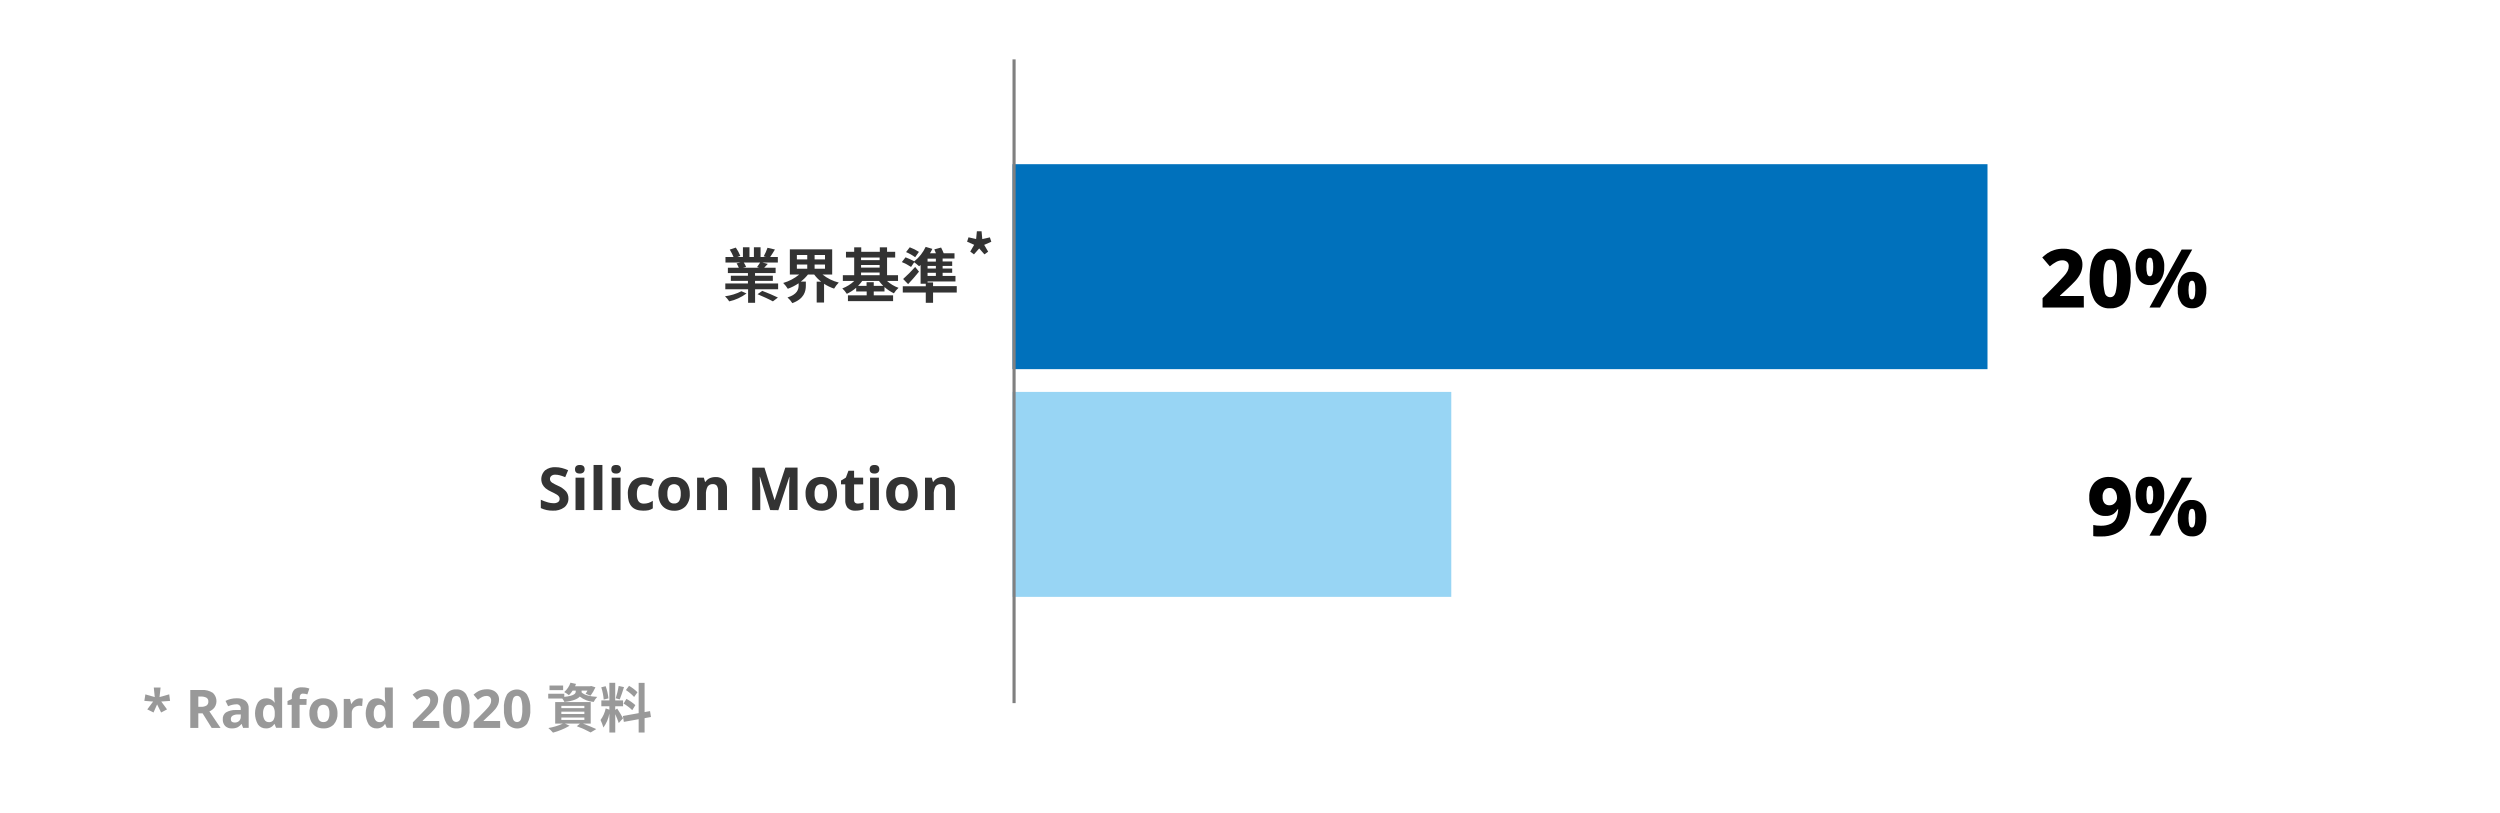
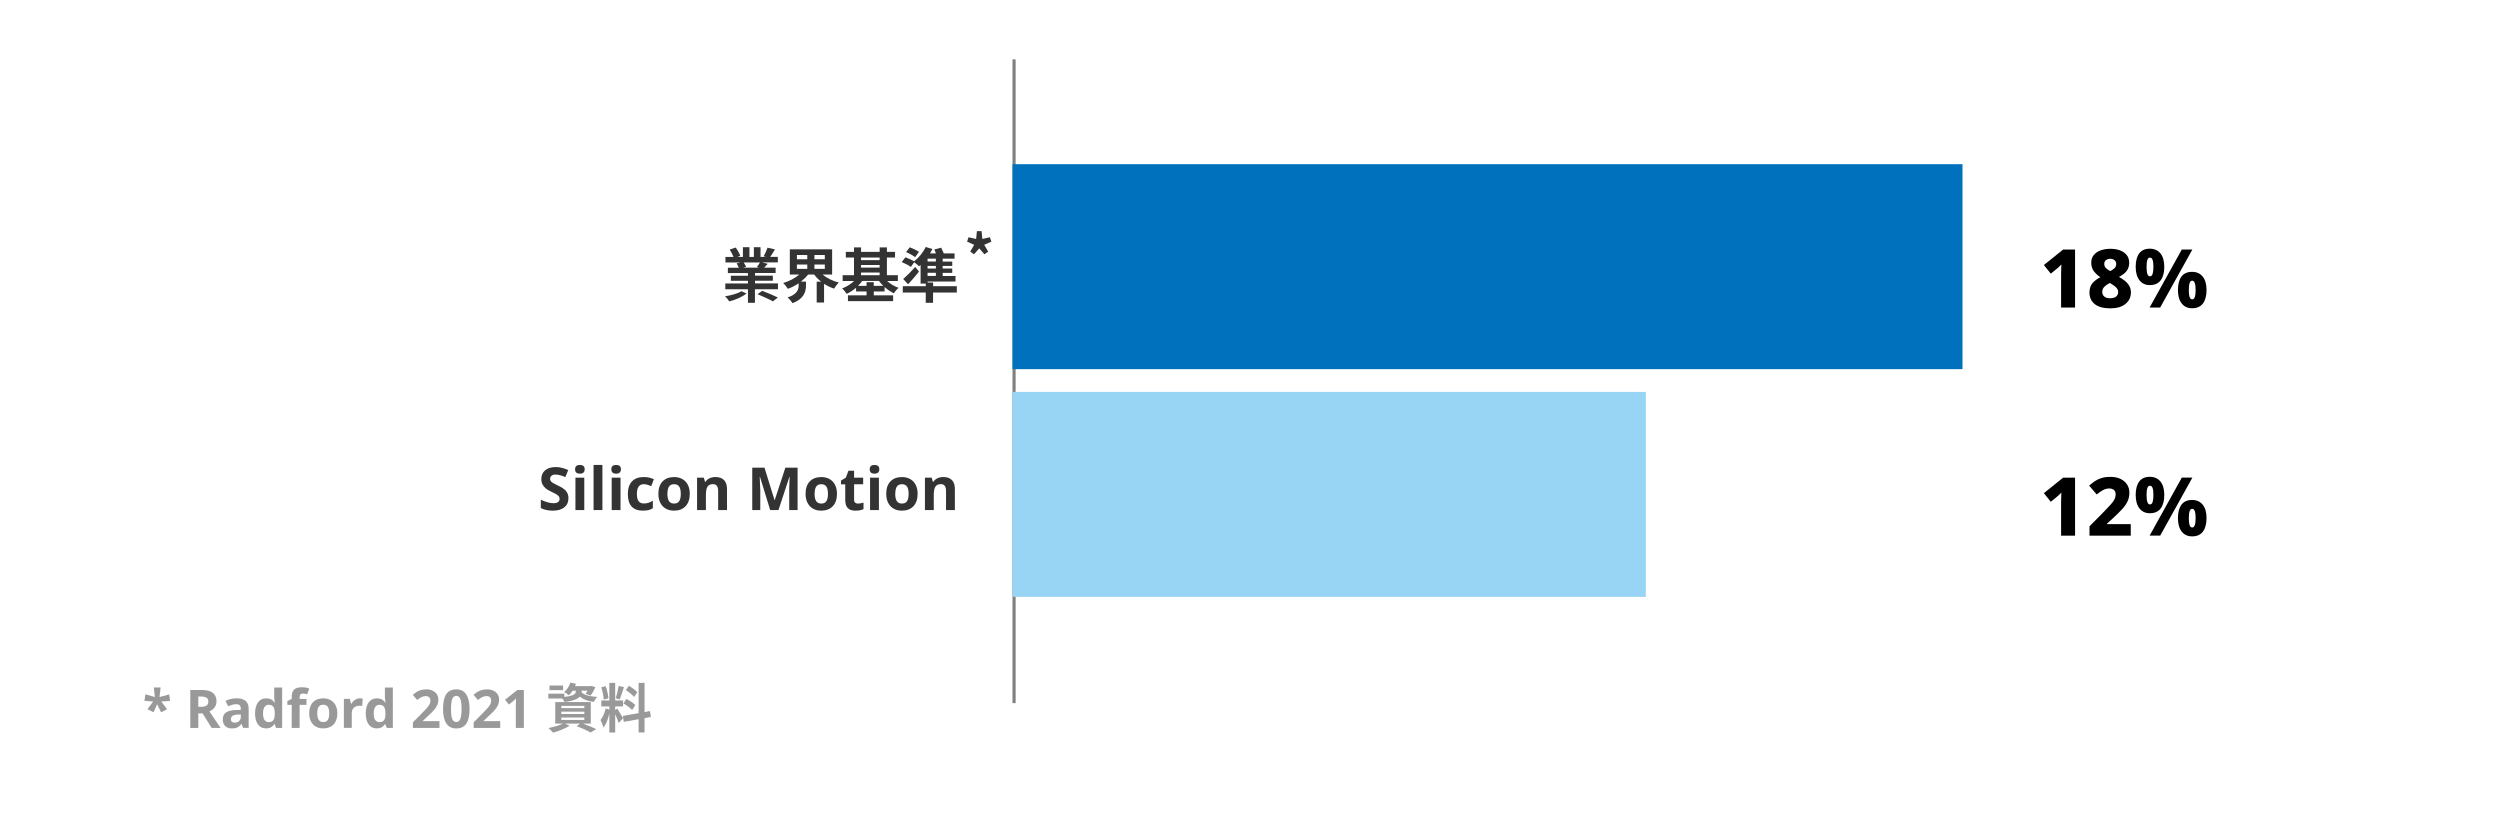
<svg xmlns="http://www.w3.org/2000/svg" viewBox="0 0 800 260">
  <defs>
-     <style>.a{fill:#0071bc;}.b{fill:#98d5f4;}.c{fill:none;stroke:gray;stroke-miterlimit:10;}.d{fill:#333;}.e{fill:#999;}</style>
+     <style>.cls-1{fill:#0071bc;}.cls-2{fill:#999;}.cls-3{fill:#98d5f4;}.cls-4{fill:#333;}.cls-5{fill:none;stroke:gray;stroke-miterlimit:10;}</style>
  </defs>
-   <rect class="a" x="324.01" y="52.54" width="311.99" height="65.59" />
-   <rect class="b" x="324.01" y="125.41" width="140.4" height="65.59" />
-   <line class="c" x1="324.5" y1="225" x2="324.5" y2="19" />
-   <path d="M666.83,98.41H653.62v-3l4.6-4.65c.94-1,1.68-1.77,2.24-2.4a7.61,7.61,0,0,0,1.18-1.65A3.43,3.43,0,0,0,662,85.2a1.73,1.73,0,0,0-.58-1.44,2.37,2.37,0,0,0-1.47-.46,4.15,4.15,0,0,0-1.94.5,11.77,11.77,0,0,0-2.07,1.43l-2.42-2.84A17.73,17.73,0,0,1,655.23,81a8,8,0,0,1,2.15-1,9.55,9.55,0,0,1,3-.41,7.33,7.33,0,0,1,3.23.67A5.09,5.09,0,0,1,665.66,82a4.74,4.74,0,0,1,.72,2.59,6.7,6.7,0,0,1-.59,2.83A10.06,10.06,0,0,1,664,90c-.78.83-1.74,1.76-2.86,2.8l-1.93,1.77v.16h7.6Z" />
-   <path d="M681.83,89.13a17.84,17.84,0,0,1-.64,5.12,6.39,6.39,0,0,1-2.08,3.28,6.05,6.05,0,0,1-3.86,1.14,5.47,5.47,0,0,1-5-2.52,13.33,13.33,0,0,1-1.57-7,18,18,0,0,1,.64-5.14,6.38,6.38,0,0,1,2.08-3.29,6.05,6.05,0,0,1,3.86-1.14,5.47,5.47,0,0,1,5,2.52A13.19,13.19,0,0,1,681.83,89.13Zm-8.76,0a16.6,16.6,0,0,0,.45,4.48,1.77,1.77,0,0,0,1.73,1.5c.85,0,1.42-.5,1.73-1.5a16.6,16.6,0,0,0,.45-4.48,16.89,16.89,0,0,0-.45-4.49c-.31-1-.88-1.52-1.73-1.52s-1.43.51-1.73,1.52A16.89,16.89,0,0,0,673.07,89.13Z" />
-   <path d="M687.94,79.58a4.1,4.1,0,0,1,3.4,1.53,6.62,6.62,0,0,1,1.22,4.27,7.15,7.15,0,0,1-1.14,4.31,4,4,0,0,1-3.48,1.54,4,4,0,0,1-3.33-1.54,6.88,6.88,0,0,1-1.2-4.31,7.13,7.13,0,0,1,1.12-4.27A4,4,0,0,1,687.94,79.58Zm0,2.87c-.4,0-.68.25-.85.75a7.71,7.71,0,0,0-.24,2.21,8,8,0,0,0,.24,2.23c.17.53.45.79.85.79s.68-.26.84-.79a7.55,7.55,0,0,0,.25-2.23,7.31,7.31,0,0,0-.25-2.21Q688.59,82.45,688,82.45Zm13.57-2.6-10.3,18.56h-3.38l10.3-18.56Zm-.1,7.15a4.1,4.1,0,0,1,3.4,1.52,6.62,6.62,0,0,1,1.22,4.27,7.17,7.17,0,0,1-1.14,4.31,4,4,0,0,1-3.48,1.54,4,4,0,0,1-3.33-1.54,6.9,6.9,0,0,1-1.2-4.31,7.13,7.13,0,0,1,1.12-4.27A3.94,3.94,0,0,1,701.46,87Zm0,2.83c-.4,0-.68.26-.85.78a10.3,10.3,0,0,0,0,4.42c.17.52.45.78.85.78.73,0,1.09-1,1.09-3S702.24,89.83,701.51,89.83Z" />
-   <path d="M681.85,160.88a18.64,18.64,0,0,1-.45,4.17,9.51,9.51,0,0,1-1.54,3.45,7.24,7.24,0,0,1-2.91,2.32,10.84,10.84,0,0,1-4.59.85c-.36,0-.79,0-1.28,0s-.91-.07-1.24-.12V168a11,11,0,0,0,2.29.23,7.26,7.26,0,0,0,3.42-.66,3.7,3.7,0,0,0,1.7-1.86,8.25,8.25,0,0,0,.57-2.76h-.15a5,5,0,0,1-1.38,1.54,4.36,4.36,0,0,1-2.55.62,4.82,4.82,0,0,1-3.77-1.56,6.4,6.4,0,0,1-1.4-4.42,6.48,6.48,0,0,1,1.71-4.77,6.37,6.37,0,0,1,4.71-1.73,6.93,6.93,0,0,1,3.48.89,6.06,6.06,0,0,1,2.47,2.71A10.44,10.44,0,0,1,681.85,160.88Zm-6.76-4.73a2.06,2.06,0,0,0-1.63.7,3.24,3.24,0,0,0-.63,2.21,3,3,0,0,0,.55,1.92,2,2,0,0,0,1.66.71,2.23,2.23,0,0,0,1.74-.75,2.29,2.29,0,0,0,.68-1.57,4.62,4.62,0,0,0-.26-1.52,2.92,2.92,0,0,0-.78-1.22A1.89,1.89,0,0,0,675.09,156.15Z" />
-   <path d="M687.94,152.58a4.1,4.1,0,0,1,3.4,1.53,6.62,6.62,0,0,1,1.22,4.27,7.15,7.15,0,0,1-1.14,4.31,4,4,0,0,1-3.48,1.54,4,4,0,0,1-3.33-1.54,6.88,6.88,0,0,1-1.2-4.31,7.13,7.13,0,0,1,1.12-4.27A4,4,0,0,1,687.94,152.58Zm0,2.87c-.4,0-.68.25-.85.75a7.71,7.71,0,0,0-.24,2.21,8,8,0,0,0,.24,2.23c.17.53.45.79.85.79s.68-.26.84-.79a7.55,7.55,0,0,0,.25-2.23,7.31,7.31,0,0,0-.25-2.21Q688.59,155.45,688,155.45Zm13.57-2.6-10.3,18.56h-3.38l10.3-18.56Zm-.1,7.15a4.1,4.1,0,0,1,3.4,1.52,6.62,6.62,0,0,1,1.22,4.27,7.17,7.17,0,0,1-1.14,4.31,4,4,0,0,1-3.48,1.54,4,4,0,0,1-3.33-1.54,6.9,6.9,0,0,1-1.2-4.31,7.13,7.13,0,0,1,1.12-4.27A3.94,3.94,0,0,1,701.46,160Zm0,2.83c-.4,0-.68.26-.85.78a10.3,10.3,0,0,0,0,4.42c.17.52.45.78.85.78.73,0,1.09-1,1.09-3S702.24,162.83,701.51,162.83Z" />
-   <path class="d" d="M238.88,93.91a14.63,14.63,0,0,1-5.52,2.53A8.8,8.8,0,0,0,232,94.81a16.08,16.08,0,0,0,5.26-1.62ZM249,90.7v1.86h-7.37V96.9h-2.24V92.56H232.1V90.7h7.24v-.83h-5.47V88.23h5.47v-.85h-6.42V85.67h3.5a10.12,10.12,0,0,0-.71-1.39L237,84h-4.85V82.23h2.58a17,17,0,0,0-1.21-2.36l1.94-.64a12.54,12.54,0,0,1,1.44,2.66l-.91.34h1.75v-3.1h2.09v3.1h1.42v-3.1h2.13v3.1h1.69l-.68-.21a17,17,0,0,0,1.21-2.73l2.38.55c-.54.87-1.05,1.72-1.52,2.39h2.45V84h-5l1.79.45c-.42.46-.82.88-1.16,1.22h3.66v1.71h-6.59v.85h5.7v1.64h-5.7v.83ZM238,84a8,8,0,0,1,.76,1.42l-1,.25h5.18l-.68-.21c.3-.44.7-1,1-1.46Zm5.93,9.08c1.54.57,3.78,1.52,5,2.13l-1.6,1.23c-1.1-.63-3.32-1.63-4.92-2.3Z" />
-   <path class="d" d="M263.2,87.85a13.62,13.62,0,0,0,5.21,2.57,9.65,9.65,0,0,0-1.5,1.94,14.61,14.61,0,0,1-3.21-1.54v6h-2.36V90.13h1.43a11.19,11.19,0,0,1-2.23-2.28h-2a12.84,12.84,0,0,1-2.28,2.26h1.61v1.31c0,1.81-.55,4.2-4.33,5.59A7.93,7.93,0,0,0,252,95.19c3.18-1,3.56-2.65,3.56-3.86v-.68a15.67,15.67,0,0,1-3.46,1.76,10.69,10.69,0,0,0-1.48-1.86,14.21,14.21,0,0,0,5.13-2.7h-3V79.78H266.3v8.07ZM255,83h3.32V81.6H255ZM255,86h3.32V84.66H255ZM264,81.6h-3.33V83H264Zm0,3.06h-3.33V86H264Z" />
-   <path class="d" d="M283.84,89.9a11,11,0,0,0,3.7,2.21,7.89,7.89,0,0,0-1.5,1.75,13,13,0,0,1-3-2v1.41H279.6V94.5h6.19v1.86H271.34V94.5h6V93.27h-3.36V92.09a13.37,13.37,0,0,1-3,1.94,8.55,8.55,0,0,0-1.44-1.73,11.38,11.38,0,0,0,3.83-2.4h-3.66V88.06h3.63V82.4h-2.63V80.58h2.63V79.15h2.26v1.43h5.94V79.15h2.32v1.43h2.6V82.4h-2.6v5.66h3.51V89.9Zm-1.2,1.58a11.33,11.33,0,0,1-1.37-1.58h-5.35a11.17,11.17,0,0,1-1.35,1.58h2.73V90.3h2.3v1.18Zm-7.1-9.08v.84h5.94V82.4Zm0,3.23h5.94v-.84h-5.94Zm0,2.43h5.94v-.85h-5.94Z" />
-   <path class="d" d="M306.16,93.61h-7.58V96.9h-2.33V93.61h-7.36v-2h7.36v-.82h-1.66v-6l-.47.42a17.45,17.45,0,0,0-1.58-1.29l-1,1.5a16.1,16.1,0,0,0-2.95-1.56l1.18-1.52a20.51,20.51,0,0,1,2.79,1.29A12.68,12.68,0,0,0,296.21,79l2.14.64a11.49,11.49,0,0,1-.76,1.41h1.91c-.16-.44-.35-.89-.52-1.25l2.17-.59c.28.57.62,1.27.83,1.84h3.46v1.69h-3.8v.93h3.06V85.1h-3.06v.83h3.06V87.3h-3.06v1h4.11v1.77h-8.93v.32h1.76v1.18h7.58Zm-12.08-6.69c-1.06,1.33-2.3,2.74-3.48,4L289,89.28a48.22,48.22,0,0,0,3.85-3.86Zm-1.23-4.61a14.1,14.1,0,0,0-2.91-1.64l1.18-1.54a14.65,14.65,0,0,1,2.94,1.47Zm6.63.47h-2.66v.93h2.66Zm0,2.32h-2.66v.83h2.66Zm0,2.2h-2.66v1h2.66Z" />
-   <path class="d" d="M181.9,159.46a3.5,3.5,0,0,1-1.32,2.89,5.7,5.7,0,0,1-3.68,1.06,8.6,8.6,0,0,1-3.84-.82v-2.67a14.81,14.81,0,0,0,2.33.86,6.7,6.7,0,0,0,1.74.25,2.48,2.48,0,0,0,1.45-.36,1.22,1.22,0,0,0,.5-1.07,1.15,1.15,0,0,0-.22-.71,2.39,2.39,0,0,0-.65-.6,17.86,17.86,0,0,0-1.76-.92,8.46,8.46,0,0,1-1.87-1.12,4.32,4.32,0,0,1-1-1.26,3.9,3.9,0,0,1,.85-4.49,5,5,0,0,1,3.37-1,7.82,7.82,0,0,1,2,.26,13.43,13.43,0,0,1,2,.7l-.93,2.24a12.09,12.09,0,0,0-1.79-.62,5.72,5.72,0,0,0-1.4-.18,1.87,1.87,0,0,0-1.25.38,1.25,1.25,0,0,0-.44,1,1.22,1.22,0,0,0,.18.67,1.94,1.94,0,0,0,.56.54,15.4,15.4,0,0,0,1.82.95,7.29,7.29,0,0,1,2.61,1.83A3.54,3.54,0,0,1,181.9,159.46Z" />
-   <path class="d" d="M184,150.17c0-.92.51-1.38,1.54-1.38s1.54.46,1.54,1.38a1.36,1.36,0,0,1-.39,1,1.62,1.62,0,0,1-1.15.36C184.53,151.56,184,151.1,184,150.17ZM187,163.22h-2.83V152.85H187Z" />
-   <path class="d" d="M192.77,163.22h-2.83V148.79h2.83Z" />
-   <path class="d" d="M195.62,150.17c0-.92.51-1.38,1.54-1.38s1.54.46,1.54,1.38a1.36,1.36,0,0,1-.39,1,1.62,1.62,0,0,1-1.15.36C196.13,151.56,195.62,151.1,195.62,150.17Zm2.95,13.05h-2.83V152.85h2.83Z" />
-   <path class="d" d="M205.75,163.41q-4.84,0-4.84-5.32a5.71,5.71,0,0,1,1.31-4,5,5,0,0,1,3.78-1.39,7.2,7.2,0,0,1,3.23.7l-.84,2.19a12.55,12.55,0,0,0-1.24-.44,4.16,4.16,0,0,0-1.15-.17c-1.47,0-2.21,1-2.21,3.13s.74,3.05,2.21,3.05a5.2,5.2,0,0,0,1.51-.22,5.41,5.41,0,0,0,1.39-.68v2.42a4.49,4.49,0,0,1-1.38.6A7.91,7.91,0,0,1,205.75,163.41Z" />
-   <path class="d" d="M220.73,158a5.56,5.56,0,0,1-1.33,4,4.85,4.85,0,0,1-3.72,1.43,5.17,5.17,0,0,1-2.64-.66,4.34,4.34,0,0,1-1.75-1.87,6.31,6.31,0,0,1-.61-2.86,5.55,5.55,0,0,1,1.32-4,4.88,4.88,0,0,1,3.73-1.41,5.17,5.17,0,0,1,2.64.65,4.32,4.32,0,0,1,1.75,1.86A6.23,6.23,0,0,1,220.73,158Zm-7.17,0a4.33,4.33,0,0,0,.51,2.33,1.8,1.8,0,0,0,1.64.79,1.76,1.76,0,0,0,1.63-.79,4.41,4.41,0,0,0,.5-2.33,4.31,4.31,0,0,0-.5-2.31,2.14,2.14,0,0,0-3.28,0A4.35,4.35,0,0,0,213.56,158Z" />
-   <path class="d" d="M232.64,163.22h-2.83v-6.05a3,3,0,0,0-.39-1.69,1.47,1.47,0,0,0-1.28-.56,1.89,1.89,0,0,0-1.71.79,5,5,0,0,0-.53,2.63v4.88h-2.83V152.85h2.16l.38,1.33h.16a3.06,3.06,0,0,1,1.3-1.14,4.59,4.59,0,0,1,1.89-.38,3.61,3.61,0,0,1,2.75,1,3.93,3.93,0,0,1,.93,2.82Z" />
-   <path class="d" d="M246.46,163.22l-3.27-10.64h-.08c.12,2.17.18,3.61.18,4.34v6.3h-2.57V149.66h3.91L247.84,160h.06l3.4-10.37h3.92v13.56h-2.68V156.8c0-.3,0-.65,0-1s0-1.45.12-3.16h-.08l-3.5,10.62Z" />
-   <path class="d" d="M267.83,158a5.56,5.56,0,0,1-1.33,4,4.85,4.85,0,0,1-3.72,1.43,5.17,5.17,0,0,1-2.64-.66,4.34,4.34,0,0,1-1.75-1.87,6.31,6.31,0,0,1-.61-2.86,5.55,5.55,0,0,1,1.32-4,4.88,4.88,0,0,1,3.73-1.41,5.17,5.17,0,0,1,2.64.65,4.32,4.32,0,0,1,1.75,1.86A6.23,6.23,0,0,1,267.83,158Zm-7.17,0a4.33,4.33,0,0,0,.51,2.33,1.8,1.8,0,0,0,1.64.79,1.76,1.76,0,0,0,1.63-.79,4.41,4.41,0,0,0,.5-2.33,4.31,4.31,0,0,0-.5-2.31,2.14,2.14,0,0,0-3.28,0A4.35,4.35,0,0,0,260.66,158Z" />
-   <path class="d" d="M274.54,161.15a5.94,5.94,0,0,0,1.78-.32v2.11a6.43,6.43,0,0,1-2.6.47,3.19,3.19,0,0,1-2.47-.86,3.76,3.76,0,0,1-.77-2.57v-5h-1.36v-1.2l1.56-.95.82-2.19h1.81v2.21h2.9V155h-2.9v5a1.09,1.09,0,0,0,.34.89A1.32,1.32,0,0,0,274.54,161.15Z" />
-   <path class="d" d="M278.3,150.17c0-.92.51-1.38,1.54-1.38s1.54.46,1.54,1.38a1.36,1.36,0,0,1-.39,1,1.62,1.62,0,0,1-1.15.36C278.81,151.56,278.3,151.1,278.3,150.17Zm2.95,13.05h-2.83V152.85h2.83Z" />
-   <path class="d" d="M293.64,158a5.56,5.56,0,0,1-1.33,4,4.85,4.85,0,0,1-3.72,1.43,5.17,5.17,0,0,1-2.64-.66,4.34,4.34,0,0,1-1.75-1.87,6.31,6.31,0,0,1-.61-2.86,5.55,5.55,0,0,1,1.32-4,4.88,4.88,0,0,1,3.73-1.41,5.17,5.17,0,0,1,2.64.65,4.32,4.32,0,0,1,1.75,1.86A6.23,6.23,0,0,1,293.64,158Zm-7.17,0a4.33,4.33,0,0,0,.51,2.33,1.82,1.82,0,0,0,1.64.79,1.76,1.76,0,0,0,1.63-.79,4.41,4.41,0,0,0,.5-2.33,4.31,4.31,0,0,0-.5-2.31,2.14,2.14,0,0,0-3.28,0A4.35,4.35,0,0,0,286.47,158Z" />
-   <path class="d" d="M305.56,163.22h-2.83v-6.05a3,3,0,0,0-.4-1.69,1.47,1.47,0,0,0-1.27-.56,1.91,1.91,0,0,0-1.72.79,5,5,0,0,0-.53,2.63v4.88H296V152.85h2.16l.38,1.33h.16A3,3,0,0,1,300,153a4.51,4.51,0,0,1,1.88-.38,3.6,3.6,0,0,1,2.75,1,3.93,3.93,0,0,1,.94,2.82Z" />
-   <path class="d" d="M310.48,80.51l1.25-2.17-2.26-1,.45-1.4,2.44.55L312.6,74h1.5l.23,2.51,2.43-.55.46,1.4-2.28,1,1.27,2.17-1.19.87-1.68-1.9-1.67,1.9Z" />
-   <path class="e" d="M51.39,220l-.34,3.06,3.1-.87.27,2.1-2.82.2L53.45,227l-1.89,1-1.29-2.59L49.13,228l-2-1L49,224.5l-2.81-.22.33-2.08,3,.87L49.21,220Z" />
-   <path class="e" d="M63.46,228.27v4.66H60.89V220.79h3.53a6,6,0,0,1,3.66.9,3.59,3.59,0,0,1,.6,4.64A3.82,3.82,0,0,1,67,227.64l3.57,5.29H67.73l-2.9-4.66Zm0-2.09h.83a3.19,3.19,0,0,0,1.8-.41,1.43,1.43,0,0,0,.58-1.27,1.33,1.33,0,0,0-.59-1.23,3.55,3.55,0,0,0-1.84-.37h-.78Z" />
-   <path class="e" d="M77.8,232.93l-.49-1.26h-.06a3.76,3.76,0,0,1-1.32,1.11,4.21,4.21,0,0,1-1.76.31,2.86,2.86,0,0,1-2.11-.76,2.93,2.93,0,0,1-.77-2.17,2.45,2.45,0,0,1,1-2.18,6,6,0,0,1,3.12-.78l1.61,0v-.4a1.27,1.27,0,0,0-1.45-1.42A6.56,6.56,0,0,0,73,226l-.84-1.71a7.53,7.53,0,0,1,3.55-.84,4.46,4.46,0,0,1,2.87.81,3,3,0,0,1,1,2.48v6.18Zm-.74-4.3-1,0a3.16,3.16,0,0,0-1.65.4,1.24,1.24,0,0,0-.54,1.11c0,.72.41,1.07,1.23,1.07a1.93,1.93,0,0,0,1.41-.5,1.8,1.8,0,0,0,.53-1.35Z" />
-   <path class="e" d="M85.12,233.09a3,3,0,0,1-2.57-1.26,7.1,7.1,0,0,1,0-7.08,3.1,3.1,0,0,1,2.62-1.28,3.06,3.06,0,0,1,2.68,1.36h.08a10,10,0,0,1-.19-1.85v-3h2.54v12.92H88.35l-.49-1.2h-.11A2.91,2.91,0,0,1,85.12,233.09Zm.88-2a1.72,1.72,0,0,0,1.43-.57,3.28,3.28,0,0,0,.49-1.91v-.28a3.78,3.78,0,0,0-.46-2.14,1.73,1.73,0,0,0-1.5-.65,1.48,1.48,0,0,0-1.31.72,3.76,3.76,0,0,0-.47,2.09,3.65,3.65,0,0,0,.47,2A1.55,1.55,0,0,0,86,231.08Z" />
-   <path class="e" d="M98.07,225.55h-2.2v7.38H93.34v-7.38H92v-1.22l1.39-.68V223a3.05,3.05,0,0,1,.78-2.32,3.62,3.62,0,0,1,2.5-.73,6.47,6.47,0,0,1,2.33.39l-.64,1.86a4.75,4.75,0,0,0-1.42-.24.91.91,0,0,0-.77.32,1.27,1.27,0,0,0-.25.82v.58h2.2Z" />
-   <path class="e" d="M108,228.27a5,5,0,0,1-1.19,3.55,4.35,4.35,0,0,1-3.33,1.27,4.67,4.67,0,0,1-2.36-.58,3.93,3.93,0,0,1-1.57-1.68,5.71,5.71,0,0,1-.55-2.56,5,5,0,0,1,1.19-3.53,4.33,4.33,0,0,1,3.34-1.27,4.63,4.63,0,0,1,2.35.59,3.76,3.76,0,0,1,1.57,1.66A5.57,5.57,0,0,1,108,228.27Zm-6.41,0a4,4,0,0,0,.45,2.09,1.61,1.61,0,0,0,1.47.7,1.59,1.59,0,0,0,1.46-.7,4,4,0,0,0,.44-2.09,3.77,3.77,0,0,0-.45-2.06,1.91,1.91,0,0,0-2.93,0A3.84,3.84,0,0,0,101.54,228.27Z" />
-   <path class="e" d="M115.22,223.47a4.05,4.05,0,0,1,.86.08l-.19,2.37a3.25,3.25,0,0,0-.75-.08,2.71,2.71,0,0,0-1.89.62,2.27,2.27,0,0,0-.68,1.75v4.72H110v-9.28H112l.37,1.56h.13a3.51,3.51,0,0,1,1.16-1.26A2.88,2.88,0,0,1,115.22,223.47Z" />
-   <path class="e" d="M120.54,233.09a3,3,0,0,1-2.57-1.26,7.1,7.1,0,0,1,0-7.08,3.1,3.1,0,0,1,2.62-1.28,3,3,0,0,1,2.67,1.36h.09a10,10,0,0,1-.19-1.85v-3h2.54v12.92h-1.95l-.49-1.2h-.1A2.91,2.91,0,0,1,120.54,233.09Zm.88-2a1.73,1.73,0,0,0,1.43-.57,3.28,3.28,0,0,0,.49-1.91v-.28a3.78,3.78,0,0,0-.46-2.14,1.73,1.73,0,0,0-1.5-.65,1.48,1.48,0,0,0-1.31.72,3.76,3.76,0,0,0-.47,2.09,3.57,3.57,0,0,0,.47,2A1.55,1.55,0,0,0,121.42,231.08Z" />
-   <path class="e" d="M140.61,232.93h-8.49v-1.79l3-3.08q1.35-1.38,1.77-1.92a4.51,4.51,0,0,0,.6-1,2.55,2.55,0,0,0,.18-1,1.4,1.4,0,0,0-.4-1.08,1.57,1.57,0,0,0-1.08-.36,3.16,3.16,0,0,0-1.37.32,8.1,8.1,0,0,0-1.39.92l-1.39-1.65a8.85,8.85,0,0,1,1.49-1.08,5.29,5.29,0,0,1,1.28-.48,6.84,6.84,0,0,1,1.56-.17,4.71,4.71,0,0,1,2,.41,3.22,3.22,0,0,1,1.35,1.17,3,3,0,0,1,.49,1.71,4.14,4.14,0,0,1-.3,1.57,6,6,0,0,1-.91,1.51,22.63,22.63,0,0,1-2.18,2.19l-1.56,1.47v.12h5.29Z" />
-   <path class="e" d="M150.26,226.86a8.52,8.52,0,0,1-1,4.71,3.62,3.62,0,0,1-3.21,1.52,3.58,3.58,0,0,1-3.17-1.57,8.37,8.37,0,0,1-1.06-4.66,8.59,8.59,0,0,1,1-4.74,3.62,3.62,0,0,1,3.2-1.52,3.55,3.55,0,0,1,3.17,1.6A8.29,8.29,0,0,1,150.26,226.86Zm-5.94,0a9.33,9.33,0,0,0,.39,3.2,1.35,1.35,0,0,0,2.59,0,13,13,0,0,0,0-6.4,1.35,1.35,0,0,0-2.59,0A9.7,9.7,0,0,0,144.32,226.86Z" />
-   <path class="e" d="M160.05,232.93h-8.49v-1.79l3.05-3.08q1.35-1.38,1.77-1.92a4.51,4.51,0,0,0,.6-1,2.55,2.55,0,0,0,.18-1,1.4,1.4,0,0,0-.4-1.08,1.57,1.57,0,0,0-1.08-.36,3.16,3.16,0,0,0-1.37.32,8.1,8.1,0,0,0-1.39.92l-1.39-1.65a8.85,8.85,0,0,1,1.49-1.08,5.29,5.29,0,0,1,1.28-.48,6.84,6.84,0,0,1,1.56-.17,4.71,4.71,0,0,1,2,.41,3.22,3.22,0,0,1,1.35,1.17,3,3,0,0,1,.49,1.71,4.14,4.14,0,0,1-.3,1.57,6,6,0,0,1-.91,1.51,22.63,22.63,0,0,1-2.18,2.19l-1.56,1.47v.12h5.29Z" />
-   <path class="e" d="M169.7,226.86a8.52,8.52,0,0,1-1,4.71,4.07,4.07,0,0,1-6.38,0,8.37,8.37,0,0,1-1.06-4.66,8.5,8.5,0,0,1,1-4.74,4,4,0,0,1,6.37.08A8.38,8.38,0,0,1,169.7,226.86Zm-5.93,0a9.38,9.38,0,0,0,.38,3.2,1.34,1.34,0,0,0,1.3,1,1.36,1.36,0,0,0,1.3-1,9.38,9.38,0,0,0,.39-3.19,9.13,9.13,0,0,0-.4-3.21,1.35,1.35,0,0,0-1.29-1,1.33,1.33,0,0,0-1.29,1A9.43,9.43,0,0,0,163.77,226.86Z" />
-   <path class="e" d="M186.11,221.56c.92.9,2.72,1.32,5,1.44a6.46,6.46,0,0,0-1.13,1.62,8.17,8.17,0,0,1-4.45-1.72c-.65.75-2.06,1.41-4.91,1.73a6.22,6.22,0,0,0-.68-1.1h-4.51V222h5.14v1c3.24-.34,3.67-1.11,3.67-1.73V221h-1a7.7,7.7,0,0,1-1.19,1.46,9.22,9.22,0,0,0-1.5-1,6.9,6.9,0,0,0,2-3l1.77.39c-.09.26-.19.51-.29.75h4.83l.3-.09,1.38.43a15.12,15.12,0,0,1-1.56,2.68L187.4,222a10.76,10.76,0,0,0,.6-1h-1.89v.53Zm.46,10c1.56.58,3.23,1.26,4.23,1.75L189,234.39a32,32,0,0,0-4.42-2l1-.83h-4.79l1.48.68a21.68,21.68,0,0,1-5.31,2.21,13.89,13.89,0,0,0-1.49-1.48,18.92,18.92,0,0,0,4.64-1.41h-2.45v-6.9h11.37v6.9Zm-6.37-10.71h-4.36v-1.48h4.36Zm-.57,5.75H187v-.73h-7.37Zm0,1.87H187v-.73h-7.37Zm0,1.9H187v-.76h-7.37Z" />
-   <path class="e" d="M197.5,226.74c.34.46,1.62,2.59,1.87,3.11L198,231.37c-.24-.75-.7-1.91-1.12-2.84v5.88H195v-6.07a10.88,10.88,0,0,1-1.91,4.47,15.7,15.7,0,0,0-.92-2.41,9.41,9.41,0,0,0,1.65-3.71l1.18.41V226h-2.57v-1.88H195v-5.63h1.87v5.63h2.51V226h-2.51v1.16Zm-4.32-2.87a15.88,15.88,0,0,0-.78-3.93l1.41-.36a15.81,15.81,0,0,1,.89,3.9Zm6.5-4c-.44,1.36-.94,2.95-1.36,3.94l-1.29-.36a27,27,0,0,0,.95-3.94Zm6.59,9.94v4.59h-1.9v-4.25l-4.74.85-.31-1.89,5.05-.9v-9.69h1.9v9.35l1.74-.32.3,1.89Zm-5.81-6.17a15,15,0,0,1,2.86,2l-1,1.61a14.6,14.6,0,0,0-2.78-2.11Zm2.46-.61a13.72,13.72,0,0,0-2.63-2.21l1-1.36a12.64,12.64,0,0,1,2.7,2.06Z" />
+   <g id="_021">
+     <line class="cls-5" x1="324.5" y1="225" x2="324.5" y2="19" />
+     <g>
+       <rect class="cls-3" x="324.01" y="125.41" width="202.66" height="65.59" />
+       <rect class="cls-1" x="324.01" y="52.54" width="303.99" height="65.59" />
+     </g>
+   </g>
+   <g id="Numbers">
+     <g>
+       <path d="M664.02,98.41h-4.47v-10.01c0-.23,0-.56,.01-1.01,0-.45,.02-.93,.03-1.43,0-.5,.02-.95,.04-1.35-.14,.17-.33,.38-.57,.61-.24,.23-.47,.44-.68,.61l-2.13,1.74-2.21-2.76,6.16-4.96h3.82v18.56Z" />
+       <path d="M675.28,79.61c1.14,0,2.17,.16,3.08,.49,.91,.33,1.63,.83,2.17,1.49,.54,.67,.81,1.5,.81,2.48,0,1.13-.31,2.05-.92,2.77-.62,.72-1.4,1.3-2.35,1.76,.62,.35,1.23,.75,1.81,1.2,.58,.45,1.06,.98,1.44,1.6,.38,.62,.57,1.33,.57,2.14,0,1.53-.58,2.76-1.73,3.71-1.15,.95-2.79,1.42-4.9,1.42s-3.86-.46-4.97-1.38c-1.11-.92-1.66-2.14-1.66-3.67,0-1.28,.33-2.3,1-3.05s1.5-1.37,2.48-1.86c-.8-.52-1.48-1.15-2.05-1.88-.57-.74-.86-1.66-.86-2.77,0-.97,.27-1.79,.82-2.46,.55-.67,1.28-1.17,2.2-1.49,.92-.33,1.94-.49,3.07-.49Zm-2.57,13.78c0,.61,.21,1.1,.64,1.48,.42,.38,1.04,.57,1.86,.57,.88,0,1.54-.18,1.96-.55s.64-.84,.64-1.43c0-.43-.12-.82-.38-1.16-.25-.34-.56-.63-.92-.88-.36-.25-.7-.47-1.01-.66l-.34-.21c-.71,.35-1.3,.75-1.75,1.2-.46,.45-.69,1-.69,1.64Zm2.55-10.58c-.54,0-.99,.15-1.35,.44-.36,.29-.55,.69-.55,1.2,0,.54,.19,.99,.56,1.35,.37,.36,.82,.68,1.34,.94,.49-.23,.93-.51,1.33-.86,.4-.35,.6-.82,.6-1.43,0-.5-.19-.9-.56-1.2-.37-.29-.83-.44-1.37-.44Z" />
+       <path d="M687.94,79.58c1.46,0,2.59,.51,3.41,1.52,.81,1.01,1.22,2.44,1.22,4.28s-.38,3.27-1.14,4.3c-.76,1.03-1.92,1.55-3.48,1.55-1.42,0-2.53-.52-3.33-1.55-.8-1.03-1.2-2.46-1.2-4.3s.37-3.26,1.12-4.28c.75-1.01,1.88-1.52,3.41-1.52Zm.05,2.86c-.4,0-.68,.25-.84,.75-.17,.5-.25,1.24-.25,2.21s.08,1.72,.25,2.24c.17,.52,.45,.78,.84,.78s.68-.26,.85-.78c.16-.52,.25-1.26,.25-2.24s-.08-1.71-.25-2.21c-.17-.5-.45-.75-.85-.75Zm13.57-2.6l-10.3,18.56h-3.38l10.3-18.56h3.38Zm-.1,7.15c1.46,0,2.59,.51,3.41,1.52,.81,1.01,1.22,2.44,1.22,4.28s-.38,3.27-1.14,4.3-1.92,1.55-3.48,1.55c-1.42,0-2.53-.52-3.33-1.55-.8-1.03-1.2-2.46-1.2-4.3s.37-3.26,1.12-4.28c.75-1.01,1.88-1.52,3.41-1.52Zm.05,2.83c-.4,0-.68,.26-.84,.78-.17,.52-.25,1.26-.25,2.21s.08,1.69,.25,2.21c.16,.52,.45,.78,.84,.78,.73,0,1.09-1,1.09-2.99s-.36-2.99-1.09-2.99Z" />
+     </g>
+     <g>
+       <path d="M664.02,171.41h-4.47v-10.01c0-.23,0-.56,.01-1.01,0-.45,.02-.93,.03-1.43,0-.5,.02-.95,.04-1.35-.14,.17-.33,.38-.57,.61-.24,.23-.47,.44-.68,.61l-2.13,1.74-2.21-2.76,6.16-4.96h3.82v18.56Z" />
+       <path d="M681.85,171.41h-13.21v-2.99l4.6-4.65c.94-.97,1.68-1.77,2.24-2.39s.95-1.17,1.18-1.65c.23-.48,.35-.98,.35-1.52,0-.66-.2-1.14-.58-1.44-.39-.3-.88-.46-1.47-.46-.66,0-1.3,.17-1.94,.49-.63,.33-1.32,.81-2.07,1.43l-2.42-2.83c.54-.48,1.11-.94,1.72-1.36,.61-.42,1.32-.77,2.14-1.04,.82-.27,1.82-.4,2.98-.4,1.25,0,2.32,.22,3.22,.66s1.59,1.04,2.08,1.79c.48,.75,.73,1.62,.73,2.59,0,1.04-.2,1.99-.6,2.83-.4,.85-.99,1.69-1.77,2.52-.78,.83-1.73,1.77-2.86,2.81l-1.92,1.77v.16h7.59v3.69Z" />
+       <path d="M687.94,152.58c1.46,0,2.59,.51,3.41,1.52,.81,1.01,1.22,2.44,1.22,4.28s-.38,3.27-1.14,4.3c-.76,1.03-1.92,1.55-3.48,1.55-1.42,0-2.53-.52-3.33-1.55-.8-1.03-1.2-2.46-1.2-4.3s.37-3.26,1.12-4.28c.75-1.01,1.88-1.52,3.41-1.52Zm.05,2.86c-.4,0-.68,.25-.84,.75-.17,.5-.25,1.24-.25,2.21s.08,1.72,.25,2.24c.17,.52,.45,.78,.84,.78s.68-.26,.85-.78c.16-.52,.25-1.26,.25-2.24s-.08-1.71-.25-2.21c-.17-.5-.45-.75-.85-.75Zm13.57-2.6l-10.3,18.56h-3.38l10.3-18.56h3.38Zm-.1,7.15c1.46,0,2.59,.51,3.41,1.52,.81,1.01,1.22,2.44,1.22,4.28s-.38,3.27-1.14,4.3-1.92,1.55-3.48,1.55c-1.42,0-2.53-.52-3.33-1.55-.8-1.03-1.2-2.46-1.2-4.3s.37-3.26,1.12-4.28c.75-1.01,1.88-1.52,3.41-1.52Zm.05,2.83c-.4,0-.68,.26-.84,.78-.17,.52-.25,1.26-.25,2.21s.08,1.69,.25,2.21c.16,.52,.45,.78,.84,.78,.73,0,1.09-1,1.09-2.99s-.36-2.99-1.09-2.99Z" />
+     </g>
+   </g>
+   <g id="Labels-CHT">
+     <g>
+       <path class="cls-4" d="M238.88,93.91c-1.29,1.08-3.57,2.07-5.53,2.53-.29-.47-.87-1.22-1.33-1.63,1.9-.27,4.1-.91,5.26-1.61l1.6,.72Zm10.07-3.21v1.86h-7.37v4.33h-2.24v-4.33h-7.24v-1.86h7.24v-.84h-5.47v-1.63h5.47v-.85h-6.42v-1.71h3.5c-.17-.44-.46-.97-.7-1.39l1.27-.29h-4.84v-1.77h2.58c-.29-.72-.78-1.63-1.22-2.36l1.94-.65c.57,.8,1.2,1.94,1.44,2.66l-.91,.34h1.75v-3.1h2.09v3.1h1.42v-3.1h2.13v3.1h1.69l-.68-.21c.44-.76,.95-1.92,1.22-2.74l2.38,.55c-.53,.87-1.04,1.73-1.52,2.39h2.45v1.77h-5.01l1.79,.46c-.42,.46-.82,.87-1.16,1.22h3.67v1.71h-6.59v.85h5.7v1.63h-5.7v.84h7.37Zm-10.96-6.71c.3,.47,.61,1.03,.76,1.42l-1.03,.25h5.19l-.68-.21c.3-.44,.7-1.01,.97-1.46h-5.21Zm5.93,9.08c1.54,.57,3.78,1.52,5,2.13l-1.6,1.23c-1.1-.63-3.33-1.63-4.92-2.3l1.52-1.06Z" />
+       <path class="cls-4" d="M263.2,87.85c1.37,1.14,3.25,2.07,5.21,2.57-.48,.46-1.16,1.33-1.5,1.94-1.14-.38-2.22-.89-3.21-1.54v6h-2.36v-6.69h1.42c-.85-.68-1.62-1.43-2.22-2.28h-1.96c-.63,.84-1.42,1.58-2.28,2.26h1.61v1.31c0,1.8-.55,4.2-4.33,5.59-.3-.55-1.06-1.41-1.56-1.82,3.17-1.04,3.55-2.64,3.55-3.86v-.68c-1.08,.74-2.24,1.33-3.46,1.77-.32-.55-.99-1.39-1.48-1.86,1.9-.55,3.78-1.54,5.13-2.7h-3.02v-8.07h13.54v8.07h-3.1Zm-8.19-4.88h3.32v-1.37h-3.32v1.37Zm0,3.06h3.32v-1.37h-3.32v1.37Zm8.93-4.43h-3.32v1.37h3.32v-1.37Zm0,3.06h-3.32v1.37h3.32v-1.37Z" />
+       <path class="cls-4" d="M283.84,89.9c1.01,.91,2.34,1.73,3.71,2.2-.49,.4-1.18,1.2-1.5,1.75-1.03-.47-2.05-1.18-2.98-1.99v1.41h-3.46v1.23h6.19v1.86h-14.46v-1.86h5.96v-1.23h-3.36v-1.18c-.93,.78-1.96,1.46-3.02,1.94-.32-.53-.97-1.33-1.44-1.73,1.39-.51,2.79-1.39,3.84-2.39h-3.67v-1.84h3.63v-5.66h-2.62v-1.82h2.62v-1.42h2.26v1.42h5.95v-1.42h2.32v1.42h2.6v1.82h-2.6v5.66h3.51v1.84h-3.48Zm-1.2,1.58c-.51-.49-.97-1.03-1.37-1.58h-5.36c-.38,.55-.85,1.08-1.35,1.58h2.74v-1.18h2.3v1.18h3.04Zm-7.11-9.08v.84h5.95v-.84h-5.95Zm0,3.23h5.95v-.84h-5.95v.84Zm0,2.43h5.95v-.85h-5.95v.85Z" />
+       <path class="cls-4" d="M306.16,93.61h-7.58v3.29h-2.34v-3.29h-7.35v-2.03h7.35v-.82h-1.65v-5.97c-.15,.13-.32,.29-.48,.42-.36-.34-1.06-.93-1.58-1.29l-1.04,1.5c-.65-.49-1.94-1.14-2.94-1.56l1.18-1.52c.85,.32,2.09,.85,2.79,1.29,1.48-1.12,2.89-2.85,3.69-4.6l2.15,.65c-.21,.46-.47,.93-.76,1.41h1.9c-.15-.44-.34-.89-.51-1.25l2.17-.59c.29,.57,.63,1.27,.84,1.84h3.46v1.69h-3.8v.93h3.06v1.39h-3.06v.84h3.06v1.37h-3.06v1.01h4.1v1.77h-8.93v.32h1.77v1.18h7.58v2.03Zm-12.08-6.69c-1.06,1.33-2.3,2.74-3.48,4.05l-1.58-1.69c1.04-.89,2.55-2.39,3.86-3.86l1.2,1.5Zm-1.23-4.62c-.63-.51-1.92-1.22-2.91-1.63l1.18-1.54c.97,.36,2.28,.99,2.94,1.46l-1.22,1.71Zm6.63,.47h-2.66v.93h2.66v-.93Zm0,2.32h-2.66v.84h2.66v-.84Zm0,2.2h-2.66v1.01h2.66v-1.01Z" />
+       <path class="cls-4" d="M181.9,159.46c0,1.22-.44,2.19-1.32,2.89-.88,.71-2.11,1.06-3.68,1.06-1.45,0-2.73-.27-3.84-.82v-2.67c.92,.41,1.69,.7,2.32,.86,.63,.17,1.21,.25,1.74,.25,.63,0,1.11-.12,1.45-.36,.34-.24,.5-.6,.5-1.08,0-.27-.07-.5-.22-.71s-.37-.41-.65-.6c-.29-.19-.87-.5-1.76-.92-.83-.39-1.45-.76-1.86-1.12s-.75-.78-.99-1.25c-.25-.48-.37-1.03-.37-1.67,0-1.2,.41-2.14,1.22-2.83,.81-.69,1.94-1.03,3.37-1.03,.71,0,1.38,.08,2.02,.25,.64,.17,1.31,.4,2.01,.71l-.93,2.24c-.72-.3-1.32-.5-1.79-.62-.47-.12-.94-.18-1.4-.18-.54,0-.96,.13-1.25,.38-.29,.25-.44,.58-.44,.99,0,.25,.06,.47,.18,.66,.12,.19,.3,.37,.56,.55,.26,.18,.86,.49,1.82,.95,1.27,.61,2.14,1.21,2.61,1.82,.47,.61,.71,1.36,.71,2.24Z" />
+       <path class="cls-4" d="M184.02,150.17c0-.92,.51-1.38,1.54-1.38s1.54,.46,1.54,1.38c0,.44-.13,.78-.38,1.03s-.64,.37-1.15,.37c-1.03,0-1.54-.46-1.54-1.39Zm2.95,13.05h-2.83v-10.37h2.83v10.37Z" />
+       <path class="cls-4" d="M192.77,163.22h-2.83v-14.44h2.83v14.44Z" />
+       <path class="cls-4" d="M195.62,150.17c0-.92,.51-1.38,1.54-1.38s1.54,.46,1.54,1.38c0,.44-.13,.78-.38,1.03s-.64,.37-1.15,.37c-1.03,0-1.54-.46-1.54-1.39Zm2.95,13.05h-2.83v-10.37h2.83v10.37Z" />
+       <path class="cls-4" d="M205.75,163.41c-3.23,0-4.84-1.77-4.84-5.32,0-1.76,.44-3.11,1.32-4.04,.88-.93,2.14-1.4,3.78-1.4,1.2,0,2.28,.24,3.23,.71l-.84,2.19c-.45-.18-.86-.33-1.24-.44-.38-.11-.77-.17-1.15-.17-1.47,0-2.21,1.04-2.21,3.13s.74,3.04,2.21,3.04c.54,0,1.05-.07,1.51-.22s.93-.37,1.39-.68v2.42c-.46,.29-.92,.49-1.39,.6-.47,.11-1.06,.17-1.77,.17Z" />
+       <path class="cls-4" d="M220.73,158.02c0,1.69-.45,3.01-1.34,3.96-.89,.95-2.13,1.43-3.72,1.43-1,0-1.87-.22-2.63-.65-.76-.44-1.34-1.06-1.75-1.88s-.61-1.77-.61-2.86c0-1.7,.44-3.01,1.33-3.95,.88-.94,2.13-1.41,3.73-1.41,1,0,1.87,.22,2.63,.65,.76,.43,1.34,1.05,1.75,1.86,.41,.81,.61,1.76,.61,2.85Zm-7.17,0c0,1.03,.17,1.8,.51,2.33s.89,.79,1.65,.79,1.3-.26,1.63-.78c.33-.52,.5-1.3,.5-2.33s-.17-1.8-.5-2.31-.88-.77-1.64-.77-1.3,.25-1.63,.76c-.33,.51-.5,1.28-.5,2.32Z" />
+       <path class="cls-4" d="M232.64,163.22h-2.83v-6.06c0-.75-.13-1.31-.4-1.68s-.69-.56-1.27-.56c-.79,0-1.36,.26-1.72,.79-.35,.53-.53,1.41-.53,2.63v4.88h-2.83v-10.37h2.16l.38,1.33h.16c.32-.5,.75-.88,1.3-1.14s1.18-.39,1.89-.39c1.21,0,2.12,.33,2.75,.98,.62,.65,.94,1.59,.94,2.83v6.76Z" />
+       <path class="cls-4" d="M246.46,163.22l-3.27-10.64h-.08c.12,2.17,.18,3.61,.18,4.33v6.31h-2.57v-13.56h3.92l3.21,10.37h.06l3.41-10.37h3.91v13.56h-2.68v-6.42c0-.3,0-.65,.01-1.05,0-.4,.05-1.45,.13-3.15h-.08l-3.5,10.62h-2.63Z" />
+       <path class="cls-4" d="M267.83,158.02c0,1.69-.45,3.01-1.34,3.96-.89,.95-2.13,1.43-3.72,1.43-1,0-1.87-.22-2.63-.65-.76-.44-1.34-1.06-1.75-1.88s-.61-1.77-.61-2.86c0-1.7,.44-3.01,1.33-3.95,.88-.94,2.13-1.41,3.73-1.41,1,0,1.87,.22,2.63,.65,.76,.43,1.34,1.05,1.75,1.86,.41,.81,.61,1.76,.61,2.85Zm-7.17,0c0,1.03,.17,1.8,.51,2.33s.89,.79,1.65,.79,1.3-.26,1.63-.78c.33-.52,.5-1.3,.5-2.33s-.17-1.8-.5-2.31-.88-.77-1.64-.77-1.3,.25-1.63,.76c-.33,.51-.5,1.28-.5,2.32Z" />
+       <path class="cls-4" d="M274.54,161.15c.5,0,1.09-.11,1.78-.32v2.11c-.71,.32-1.57,.47-2.6,.47-1.13,0-1.96-.29-2.47-.86-.52-.57-.77-1.43-.77-2.57v-5h-1.36v-1.2l1.56-.95,.82-2.19h1.81v2.21h2.9v2.12h-2.9v5c0,.4,.11,.7,.34,.89,.23,.19,.52,.29,.89,.29Z" />
+       <path class="cls-4" d="M278.3,150.17c0-.92,.51-1.38,1.54-1.38s1.54,.46,1.54,1.38c0,.44-.13,.78-.38,1.03s-.64,.37-1.15,.37c-1.03,0-1.54-.46-1.54-1.39Zm2.95,13.05h-2.83v-10.37h2.83v10.37Z" />
+       <path class="cls-4" d="M293.64,158.02c0,1.69-.45,3.01-1.34,3.96-.89,.95-2.13,1.43-3.72,1.43-1,0-1.87-.22-2.63-.65-.76-.44-1.34-1.06-1.75-1.88s-.61-1.77-.61-2.86c0-1.7,.44-3.01,1.33-3.95,.88-.94,2.13-1.41,3.73-1.41,1,0,1.87,.22,2.63,.65,.76,.43,1.34,1.05,1.75,1.86,.41,.81,.61,1.76,.61,2.85Zm-7.17,0c0,1.03,.17,1.8,.51,2.33s.89,.79,1.65,.79,1.3-.26,1.63-.78c.33-.52,.5-1.3,.5-2.33s-.17-1.8-.5-2.31-.88-.77-1.64-.77-1.3,.25-1.63,.76c-.33,.51-.5,1.28-.5,2.32Z" />
+       <path class="cls-4" d="M305.56,163.22h-2.83v-6.06c0-.75-.13-1.31-.4-1.68s-.69-.56-1.27-.56c-.79,0-1.36,.26-1.72,.79-.35,.53-.53,1.41-.53,2.63v4.88h-2.83v-10.37h2.16l.38,1.33h.16c.32-.5,.75-.88,1.3-1.14s1.18-.39,1.89-.39c1.21,0,2.12,.33,2.75,.98,.62,.65,.94,1.59,.94,2.83v6.76Z" />
+     </g>
+     <path class="cls-4" d="M310.48,80.51l1.25-2.17-2.26-1.01,.46-1.41,2.43,.55,.25-2.51h1.5l.23,2.51,2.43-.55,.46,1.41-2.28,1.01,1.27,2.17-1.2,.87-1.67-1.9-1.67,1.9-1.2-.87Z" />
+     <g>
+       <path class="cls-2" d="M51.39,220.01l-.34,3.05,3.1-.86,.27,2.09-2.82,.2,1.85,2.46-1.88,1-1.29-2.6-1.14,2.58-1.96-.99,1.83-2.46-2.8-.22,.32-2.08,3.03,.86-.34-3.05h2.17Z" />
+       <path class="cls-2" d="M63.46,228.27v4.66h-2.57v-12.14h3.54c1.65,0,2.87,.3,3.66,.9,.79,.6,1.19,1.51,1.19,2.74,0,.71-.2,1.35-.59,1.91-.39,.56-.95,.99-1.67,1.31l3.57,5.29h-2.86l-2.9-4.66h-1.37Zm0-2.09h.83c.81,0,1.41-.14,1.8-.41,.39-.27,.58-.7,.58-1.28s-.2-.99-.59-1.23-1.01-.37-1.84-.37h-.78v3.28Z" />
+       <path class="cls-2" d="M77.8,232.93l-.49-1.26h-.07c-.43,.54-.87,.91-1.32,1.12-.45,.21-1.04,.31-1.76,.31-.89,0-1.59-.25-2.1-.76s-.77-1.23-.77-2.17,.34-1.71,1.03-2.18c.69-.47,1.73-.73,3.12-.78l1.61-.05v-.41c0-.94-.48-1.41-1.44-1.41-.74,0-1.61,.22-2.61,.67l-.84-1.71c1.07-.56,2.25-.84,3.55-.84s2.2,.27,2.86,.81c.66,.54,1,1.37,1,2.47v6.18h-1.77Zm-.75-4.3l-.98,.03c-.74,.02-1.28,.16-1.64,.4s-.54,.61-.54,1.11c0,.71,.41,1.07,1.23,1.07,.59,0,1.05-.17,1.41-.51s.53-.79,.53-1.34v-.76Z" />
+       <path class="cls-2" d="M85.12,233.09c-1.09,0-1.95-.42-2.57-1.27-.62-.85-.93-2.02-.93-3.52s.32-2.71,.95-3.56,1.51-1.27,2.62-1.27c1.17,0,2.06,.45,2.67,1.36h.08c-.13-.69-.19-1.31-.19-1.85v-2.97h2.54v12.92h-1.94l-.49-1.2h-.11c-.58,.91-1.45,1.37-2.63,1.37Zm.89-2.02c.65,0,1.12-.19,1.42-.56,.3-.38,.47-1.01,.49-1.92v-.27c0-1-.15-1.71-.46-2.14-.31-.43-.81-.65-1.5-.65-.56,0-1,.24-1.32,.72s-.47,1.17-.47,2.09,.16,1.6,.47,2.05c.32,.46,.77,.68,1.35,.68Z" />
+       <path class="cls-2" d="M98.07,225.55h-2.19v7.38h-2.53v-7.38h-1.39v-1.22l1.39-.68v-.68c0-1.06,.26-1.83,.78-2.32,.52-.49,1.35-.73,2.5-.73,.87,0,1.65,.13,2.33,.39l-.65,1.86c-.51-.16-.98-.24-1.41-.24-.36,0-.62,.11-.78,.32-.16,.21-.24,.49-.24,.82v.58h2.19v1.9Z" />
+       <path class="cls-2" d="M107.95,228.27c0,1.51-.4,2.69-1.2,3.54s-1.91,1.28-3.33,1.28c-.89,0-1.68-.2-2.36-.58-.68-.39-1.2-.95-1.57-1.68s-.55-1.58-.55-2.56c0-1.52,.4-2.7,1.19-3.54,.79-.84,1.9-1.26,3.34-1.26,.89,0,1.68,.19,2.36,.58,.68,.39,1.2,.94,1.57,1.67s.55,1.57,.55,2.55Zm-6.42,0c0,.92,.15,1.61,.45,2.08s.79,.71,1.47,.71,1.16-.23,1.46-.7,.44-1.16,.44-2.09-.15-1.61-.45-2.07-.79-.69-1.47-.69-1.16,.23-1.46,.68c-.3,.46-.45,1.15-.45,2.07Z" />
+       <path class="cls-2" d="M115.22,223.47c.34,0,.63,.03,.86,.08l-.19,2.37c-.21-.06-.45-.08-.75-.08-.81,0-1.44,.21-1.89,.62-.45,.42-.68,1-.68,1.74v4.72h-2.53v-9.28h1.92l.37,1.56h.12c.29-.52,.68-.94,1.17-1.26,.49-.32,1.02-.48,1.6-.48Z" />
+       <path class="cls-2" d="M120.54,233.09c-1.09,0-1.95-.42-2.57-1.27-.62-.85-.93-2.02-.93-3.52s.32-2.71,.95-3.56,1.51-1.27,2.62-1.27c1.17,0,2.06,.45,2.67,1.36h.08c-.13-.69-.19-1.31-.19-1.85v-2.97h2.54v12.92h-1.94l-.49-1.2h-.11c-.58,.91-1.45,1.37-2.63,1.37Zm.89-2.02c.65,0,1.12-.19,1.42-.56,.3-.38,.47-1.01,.49-1.92v-.27c0-1-.15-1.71-.46-2.14-.31-.43-.81-.65-1.5-.65-.56,0-1,.24-1.32,.72s-.47,1.17-.47,2.09,.16,1.6,.47,2.05c.32,.46,.77,.68,1.35,.68Z" />
+       <path class="cls-2" d="M140.61,232.93h-8.48v-1.79l3.05-3.08c.9-.92,1.49-1.56,1.77-1.92,.28-.36,.48-.69,.6-.99,.12-.3,.18-.62,.18-.95,0-.49-.13-.85-.4-1.09s-.63-.36-1.08-.36c-.47,0-.93,.11-1.37,.32-.44,.22-.9,.52-1.39,.92l-1.39-1.65c.6-.51,1.09-.87,1.49-1.08,.39-.21,.82-.37,1.29-.49s.99-.17,1.56-.17c.76,0,1.43,.14,2.01,.42,.58,.28,1.03,.66,1.35,1.16,.32,.5,.48,1.07,.48,1.71,0,.56-.1,1.08-.29,1.57-.2,.49-.5,.99-.91,1.51s-1.14,1.25-2.18,2.2l-1.56,1.47v.12h5.29v2.16Z" />
+       <path class="cls-2" d="M150.26,226.86c0,2.12-.35,3.69-1.04,4.71s-1.76,1.53-3.21,1.53-2.46-.53-3.17-1.58-1.07-2.6-1.07-4.66,.35-3.72,1.04-4.74c.69-1.02,1.76-1.52,3.2-1.52s2.46,.53,3.17,1.59,1.08,2.62,1.08,4.66Zm-5.94,0c0,1.49,.13,2.56,.39,3.2,.26,.64,.69,.97,1.3,.97s1.03-.33,1.29-.98c.27-.65,.4-1.71,.4-3.19s-.13-2.56-.4-3.21-.7-.98-1.29-.98-1.04,.33-1.29,.98-.39,1.72-.39,3.21Z" />
+       <path class="cls-2" d="M160.05,232.93h-8.48v-1.79l3.05-3.08c.9-.92,1.49-1.56,1.77-1.92,.28-.36,.48-.69,.6-.99,.12-.3,.18-.62,.18-.95,0-.49-.13-.85-.4-1.09s-.63-.36-1.08-.36c-.47,0-.93,.11-1.37,.32-.44,.22-.9,.52-1.39,.92l-1.39-1.65c.6-.51,1.09-.87,1.49-1.08,.39-.21,.82-.37,1.29-.49s.99-.17,1.56-.17c.76,0,1.43,.14,2.01,.42,.58,.28,1.03,.66,1.35,1.16,.32,.5,.48,1.07,.48,1.71,0,.56-.1,1.08-.29,1.57-.2,.49-.5,.99-.91,1.51s-1.14,1.25-2.18,2.2l-1.56,1.47v.12h5.29v2.16Z" />
+       <path class="cls-2" d="M167.63,232.93h-2.57v-7.02l.03-1.15,.04-1.26c-.43,.43-.72,.71-.89,.84l-1.39,1.12-1.24-1.54,3.91-3.11h2.11v12.14Z" />
+       <path class="cls-2" d="M186.11,221.56c.92,.9,2.72,1.33,5.01,1.45-.41,.39-.88,1.12-1.12,1.61-1.9-.24-3.38-.78-4.45-1.72-.65,.75-2.06,1.41-4.91,1.73-.14-.32-.41-.75-.68-1.11h-4.5v-1.55h5.13v1.04c3.25-.34,3.67-1.1,3.67-1.73v-.25h-1.02c-.36,.56-.76,1.07-1.19,1.46-.32-.31-1.07-.8-1.5-1.04,.9-.75,1.6-1.87,1.99-3.03l1.77,.39c-.08,.25-.19,.51-.29,.75h4.83l.31-.08,1.38,.42c-.44,.93-1.02,2.01-1.56,2.69l-1.56-.58c.19-.27,.41-.63,.59-.99h-1.89v.53Zm.46,10c1.56,.58,3.23,1.26,4.23,1.75l-1.82,1.09c-.97-.56-2.74-1.39-4.42-2.01l1.04-.83h-4.79l1.48,.68c-1.39,.88-3.59,1.73-5.3,2.21-.34-.39-1.05-1.14-1.5-1.48,1.63-.31,3.45-.82,4.64-1.41h-2.45v-6.9h11.37v6.9h-2.48Zm-6.38-10.71h-4.35v-1.48h4.35v1.48Zm-.56,5.75h7.36v-.73h-7.36v.73Zm0,1.87h7.36v-.73h-7.36v.73Zm0,1.9h7.36v-.77h-7.36v.77Z" />
+       <path class="cls-2" d="M197.5,226.74c.34,.46,1.61,2.58,1.87,3.11l-1.39,1.51c-.24-.75-.7-1.9-1.12-2.84v5.88h-1.87v-6.07c-.39,1.7-1.02,3.49-1.9,4.47-.17-.71-.61-1.73-.92-2.41,.71-.85,1.38-2.41,1.65-3.71l1.17,.41v-1.05h-2.57v-1.89h2.57v-5.63h1.87v5.63h2.52v1.89h-2.52v1.16l.65-.46Zm-4.32-2.87c-.03-1.05-.37-2.69-.78-3.93l1.41-.36c.46,1.24,.82,2.84,.88,3.89l-1.51,.39Zm6.49-4.01c-.44,1.36-.94,2.96-1.36,3.94l-1.29-.36c.37-1.07,.77-2.75,.95-3.94l1.7,.36Zm6.59,9.94v4.59h-1.9v-4.25l-4.74,.85-.31-1.89,5.05-.9v-9.69h1.9v9.35l1.73-.32,.31,1.89-2.04,.37Zm-5.81-6.17c.99,.53,2.24,1.36,2.86,1.96l-1.02,1.61c-.56-.61-1.8-1.53-2.79-2.11l.95-1.46Zm2.46-.61c-.53-.66-1.7-1.58-2.63-2.21l.97-1.36c.95,.56,2.16,1.43,2.7,2.06l-1.04,1.51Z" />
+     </g>
+   </g>
</svg>
